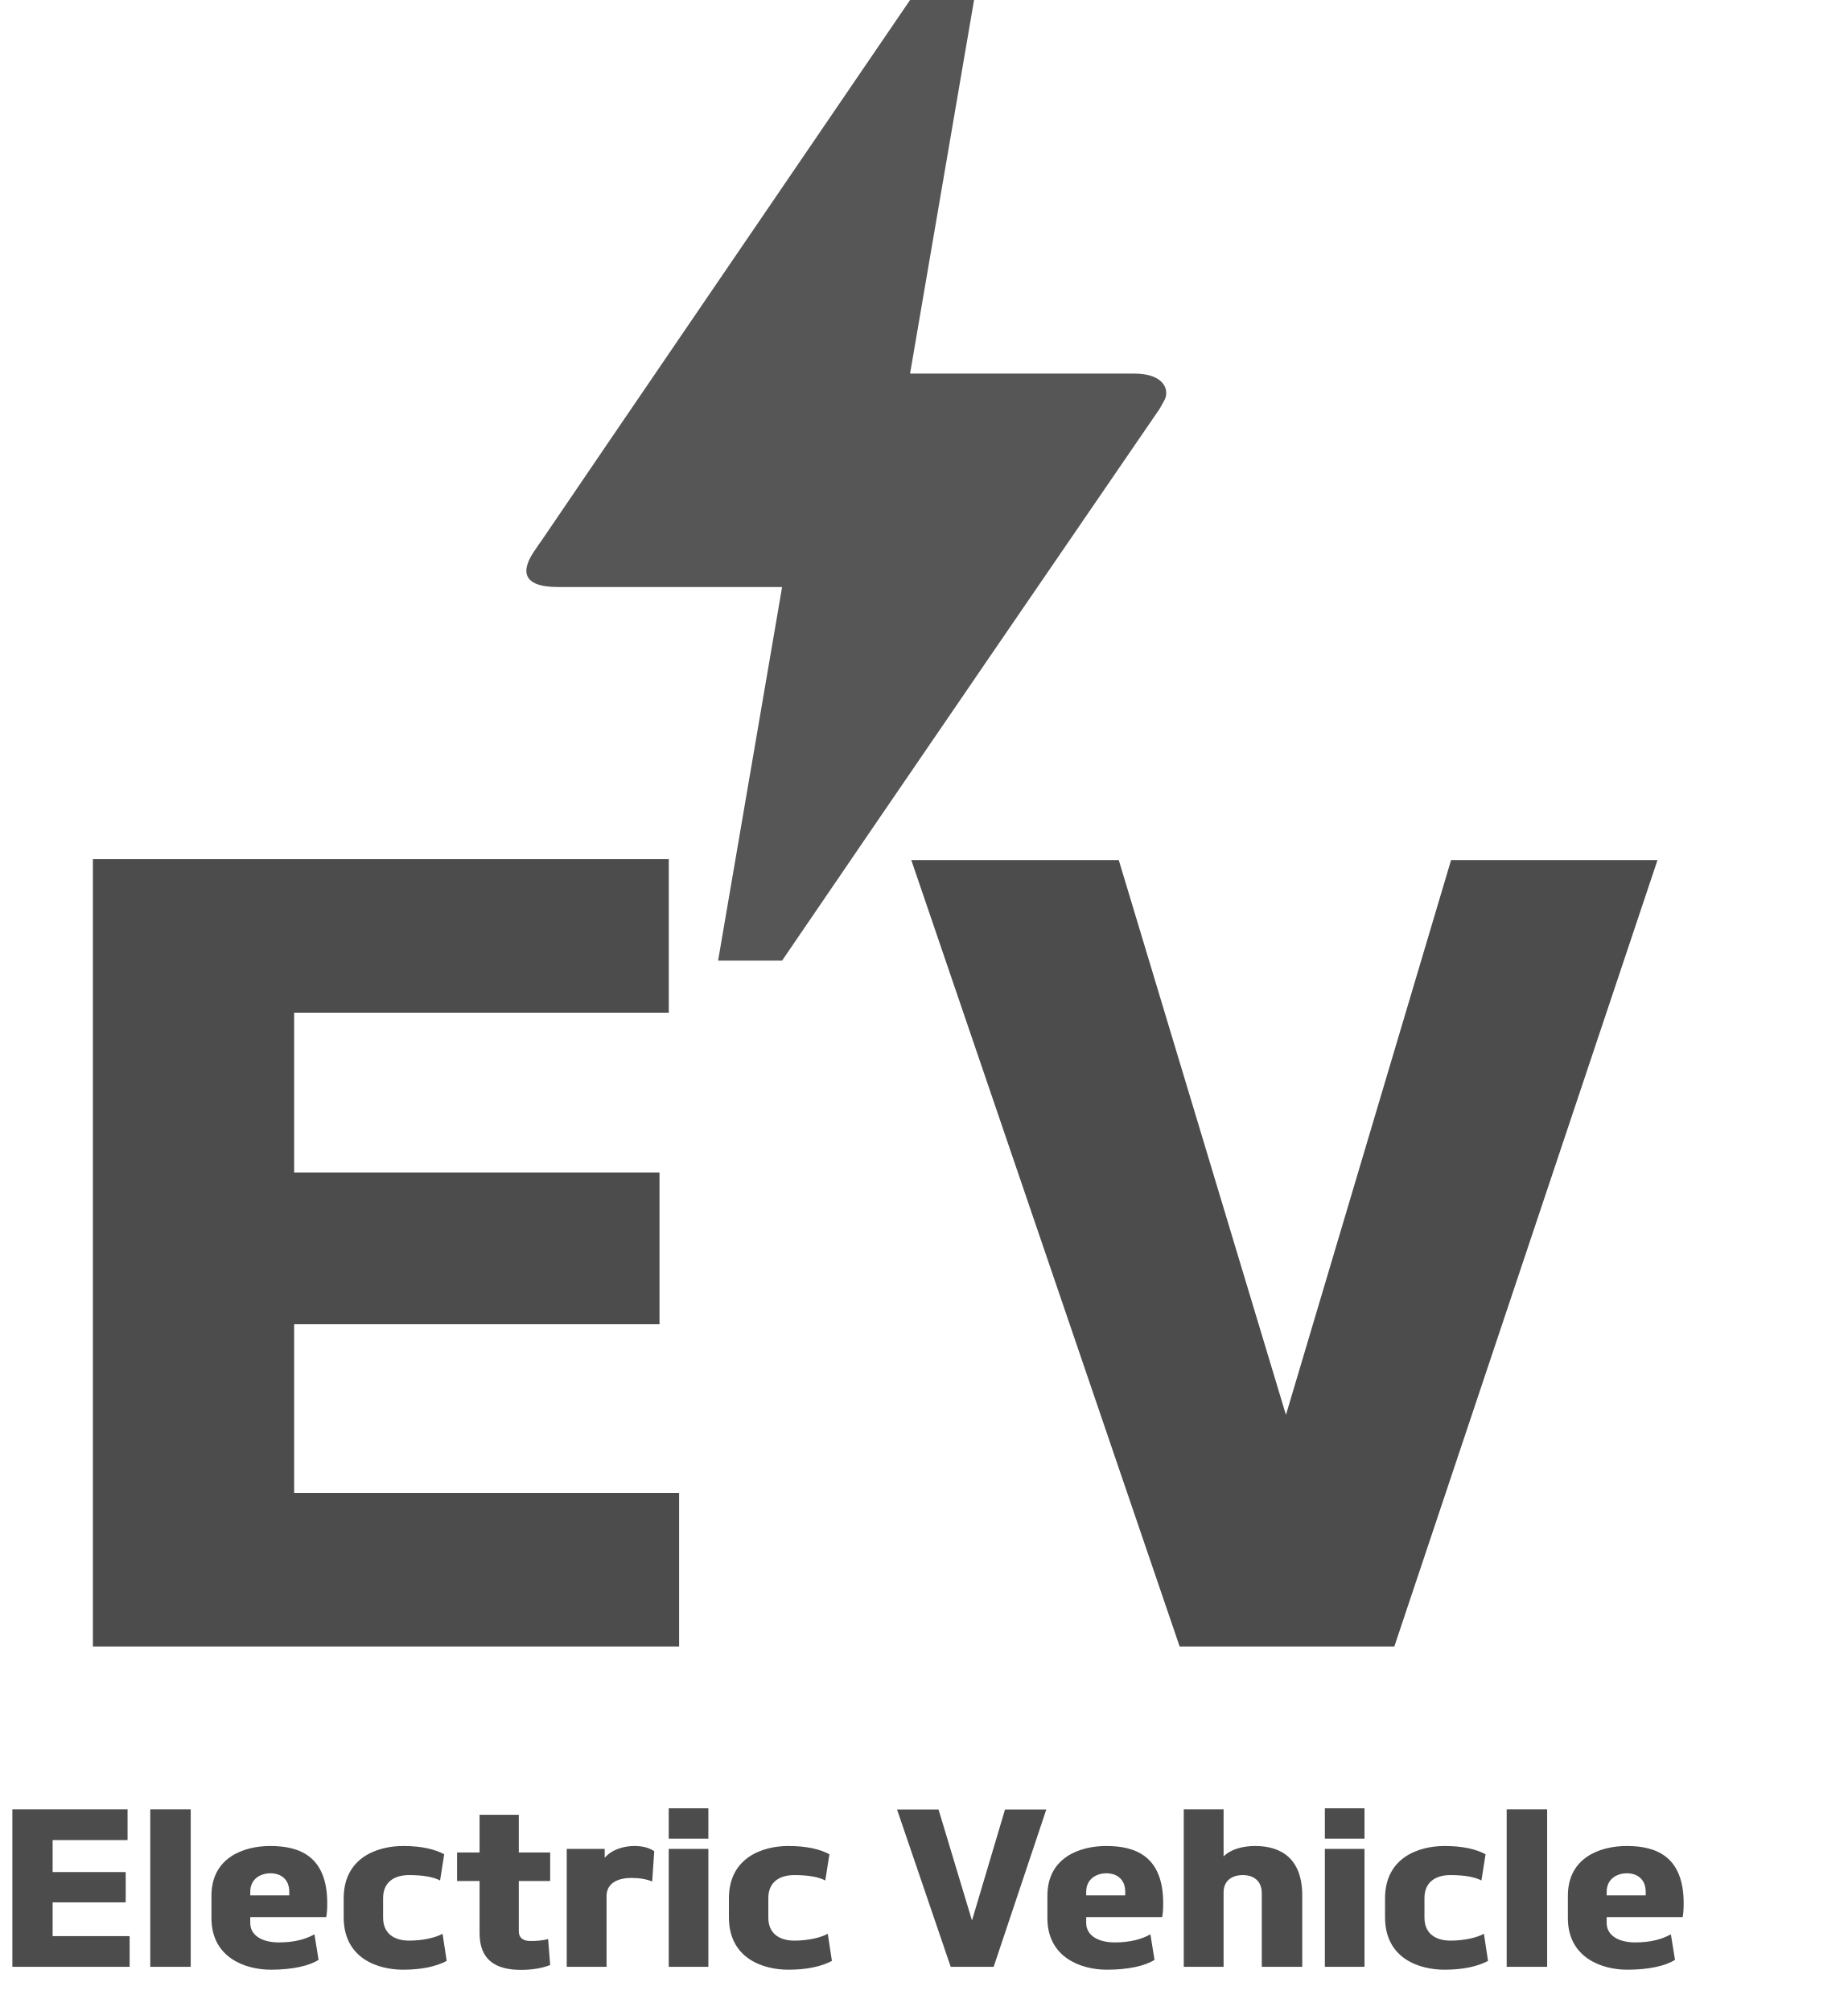
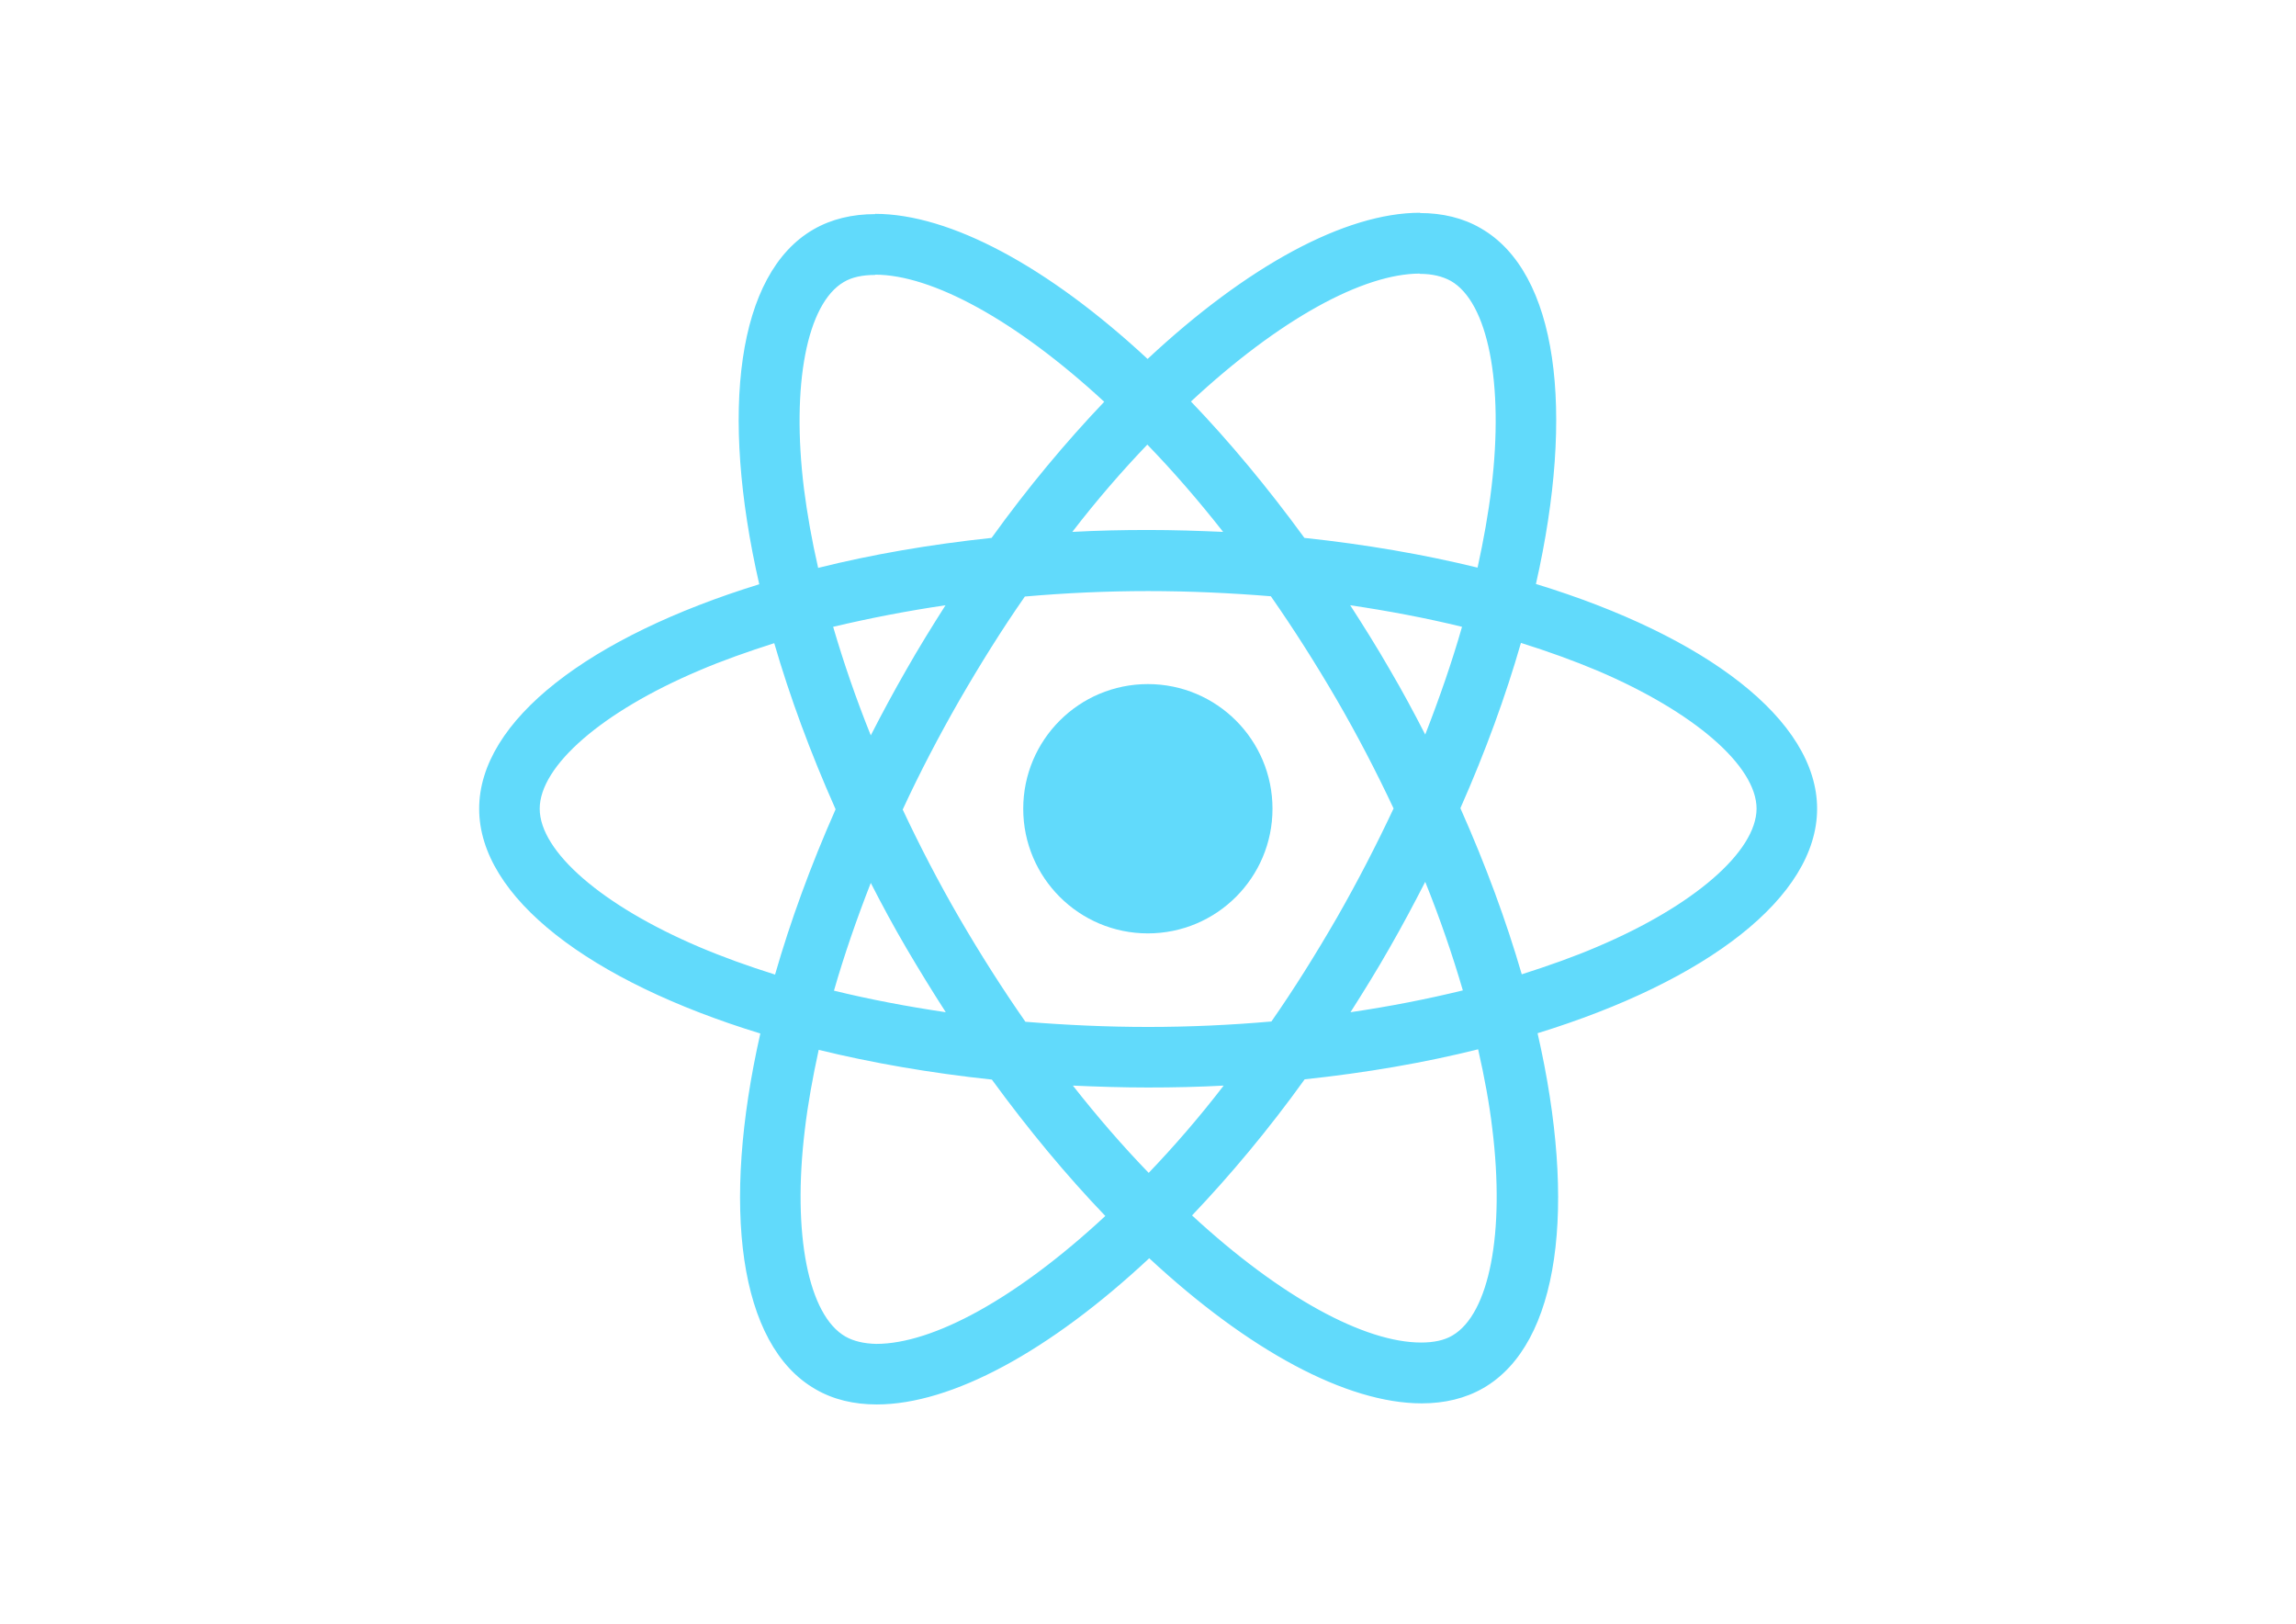
- <svg xmlns="http://www.w3.org/2000/svg" width="124" height="135" viewBox="0 0 124 135" fill="none">
-   <path d="M52.494 64.487H48.199L52.494 39.408H37.461C34.97 39.408 35.013 38.262 35.829 37.044C36.645 35.826 36.044 36.757 36.129 36.614C41.67 28.446 50.002 16.265 61.084 0H65.379L61.084 25.078H76.117C78.221 25.078 78.522 26.26 78.135 26.905L77.835 27.443C60.912 52.127 52.494 64.487 52.494 64.487Z" fill="#4C4C4C" fill-opacity="0.94" />
-   <path d="M45.582 110.531H6.235V57.676H44.889V67.982H19.743V78.71H44.266V88.895H19.743V100.225H45.582V110.531ZM86.313 94.982L97.397 57.736H111.252L93.587 110.531H79.178L61.166 57.736H75.091L86.313 94.982Z" fill="#4C4C4C" />
-   <path d="M8.701 132.035H0.831V121.464H8.562V123.525H3.533V125.671H8.438V127.708H3.533V129.974H8.701V132.035ZM12.801 132.035H10.086V121.464H12.801V132.035ZM21.896 128.696H16.797V129.094C16.797 129.913 17.573 130.396 18.723 130.396C19.748 130.396 20.524 130.179 21.106 129.853L21.383 131.565C20.773 131.963 19.637 132.228 18.183 132.228C16.451 132.228 14.193 131.408 14.193 128.768V127.262C14.193 124.694 16.368 123.923 18.141 123.923C20.067 123.923 21.965 124.574 21.965 127.768C21.965 128.214 21.937 128.491 21.896 128.696ZM18.155 125.755C17.476 125.755 16.797 126.141 16.797 126.997V127.238H19.416V126.997C19.416 126.141 18.834 125.755 18.155 125.755ZM27.058 132.228C25.354 132.228 23.068 131.468 23.068 128.708V127.442C23.068 124.682 25.354 123.923 27.058 123.923C28.333 123.923 29.206 124.152 29.815 124.477L29.538 126.237C29.095 126.008 28.416 125.876 27.46 125.876C26.449 125.876 25.714 126.358 25.714 127.418V128.732C25.714 129.793 26.449 130.275 27.46 130.275C28.347 130.275 29.192 130.094 29.705 129.817L29.982 131.637C29.303 131.999 28.333 132.228 27.058 132.228ZM34.974 132.24C33.284 132.24 32.189 131.589 32.189 129.769V126.273H30.679V124.357H32.189V121.826H34.822V124.357H36.928V126.273H34.822V129.66C34.822 130.07 35.099 130.287 35.542 130.299C35.958 130.311 36.498 130.263 36.789 130.167L36.928 131.914C36.443 132.107 35.764 132.24 34.974 132.24ZM40.713 132.035H38.039V124.116H40.588V124.718C41.059 124.152 41.891 123.923 42.569 123.923C43.123 123.923 43.553 124.031 43.913 124.272L43.775 126.309C43.387 126.141 42.902 126.068 42.389 126.068C41.35 126.068 40.754 126.49 40.713 127.213V132.035ZM47.545 123.429H44.885V121.392H47.545V123.429ZM47.545 132.035H44.885V124.116H47.545V132.035ZM52.914 132.228C51.21 132.228 48.924 131.468 48.924 128.708V127.442C48.924 124.682 51.21 123.923 52.914 123.923C54.189 123.923 55.062 124.152 55.671 124.477L55.394 126.237C54.951 126.008 54.272 125.876 53.316 125.876C52.305 125.876 51.57 126.358 51.57 127.418V128.732C51.57 129.793 52.305 130.275 53.316 130.275C54.203 130.275 55.048 130.094 55.56 129.817L55.838 131.637C55.159 131.999 54.189 132.228 52.914 132.228ZM65.24 128.925L67.456 121.476H70.227L66.694 132.035H63.812L60.21 121.476H62.995L65.24 128.925ZM78.005 128.696H72.906V129.094C72.906 129.913 73.682 130.396 74.832 130.396C75.858 130.396 76.633 130.179 77.215 129.853L77.492 131.565C76.883 131.963 75.747 132.228 74.292 132.228C72.56 132.228 70.302 131.408 70.302 128.768V127.262C70.302 124.694 72.477 123.923 74.25 123.923C76.176 123.923 78.074 124.574 78.074 127.768C78.074 128.214 78.047 128.491 78.005 128.696ZM74.264 125.755C73.585 125.755 72.906 126.141 72.906 126.997V127.238H75.525V126.997C75.525 126.141 74.943 125.755 74.264 125.755ZM82.128 132.035H79.454V121.464H82.128V124.622C82.613 124.14 83.403 123.923 84.248 123.923C85.924 123.923 87.407 124.706 87.407 127.25V132.035H84.691V127.093C84.691 126.273 84.151 125.876 83.417 125.876C82.682 125.876 82.128 126.261 82.128 127.033V132.035ZM91.585 123.429H88.925V121.392H91.585V123.429ZM91.585 132.035H88.925V124.116H91.585V132.035ZM96.954 132.228C95.25 132.228 92.964 131.468 92.964 128.708V127.442C92.964 124.682 95.25 123.923 96.954 123.923C98.229 123.923 99.102 124.152 99.711 124.477L99.434 126.237C98.991 126.008 98.312 125.876 97.356 125.876C96.344 125.876 95.61 126.358 95.61 127.418V128.732C95.61 129.793 96.344 130.275 97.356 130.275C98.243 130.275 99.088 130.094 99.6 129.817L99.877 131.637C99.199 131.999 98.229 132.228 96.954 132.228ZM103.845 132.035H101.129V121.464H103.845V132.035ZM112.939 128.696H107.841V129.094C107.841 129.913 108.616 130.396 109.766 130.396C110.792 130.396 111.567 130.179 112.149 129.853L112.426 131.565C111.817 131.963 110.681 132.228 109.226 132.228C107.494 132.228 105.236 131.408 105.236 128.768V127.262C105.236 124.694 107.411 123.923 109.184 123.923C111.11 123.923 113.008 124.574 113.008 127.768C113.008 128.214 112.981 128.491 112.939 128.696ZM109.198 125.755C108.519 125.755 107.841 126.141 107.841 126.997V127.238H110.459V126.997C110.459 126.141 109.877 125.755 109.198 125.755Z" fill="#4C4C4C" />
+ <svg xmlns="http://www.w3.org/2000/svg" viewBox="0 0 841.9 595.3">
+   <g fill="#61DAFB">
+     <path d="M666.3 296.5c0-32.5-40.7-63.3-103.1-82.4 14.4-63.6 8-114.2-20.2-130.4-6.5-3.8-14.1-5.6-22.4-5.6v22.3c4.6 0 8.3.9 11.4 2.6 13.6 7.8 19.5 37.5 14.9 75.7-1.1 9.4-2.9 19.3-5.1 29.4-19.6-4.8-41-8.5-63.5-10.9-13.5-18.5-27.5-35.3-41.6-50 32.6-30.3 63.2-46.9 84-46.9V78c-27.5 0-63.5 19.6-99.9 53.6-36.4-33.8-72.4-53.2-99.9-53.2v22.3c20.7 0 51.4 16.5 84 46.6-14 14.7-28 31.4-41.3 49.9-22.6 2.4-44 6.1-63.6 11-2.3-10-4-19.7-5.2-29-4.7-38.2 1.1-67.9 14.6-75.8 3-1.8 6.9-2.6 11.5-2.6V78.5c-8.4 0-16 1.8-22.6 5.6-28.1 16.2-34.4 66.7-19.9 130.1-62.2 19.2-102.7 49.9-102.7 82.3 0 32.5 40.7 63.3 103.1 82.4-14.4 63.6-8 114.2 20.2 130.4 6.5 3.8 14.1 5.6 22.5 5.6 27.5 0 63.5-19.6 99.9-53.6 36.4 33.8 72.4 53.2 99.9 53.2 8.4 0 16-1.8 22.6-5.6 28.1-16.2 34.4-66.7 19.9-130.1 62-19.1 102.5-49.9 102.5-82.3zm-130.2-66.7c-3.7 12.9-8.3 26.2-13.5 39.5-4.1-8-8.4-16-13.1-24-4.6-8-9.5-15.8-14.4-23.4 14.2 2.1 27.9 4.7 41 7.9zm-45.8 106.5c-7.8 13.5-15.8 26.3-24.1 38.2-14.9 1.3-30 2-45.2 2-15.1 0-30.2-.7-45-1.9-8.3-11.9-16.4-24.6-24.2-38-7.6-13.1-14.5-26.4-20.8-39.8 6.2-13.4 13.2-26.8 20.7-39.9 7.8-13.5 15.8-26.3 24.1-38.2 14.9-1.3 30-2 45.2-2 15.1 0 30.2.7 45 1.9 8.3 11.9 16.4 24.6 24.2 38 7.6 13.1 14.5 26.4 20.8 39.8-6.3 13.4-13.2 26.8-20.7 39.9zm32.3-13c5.4 13.4 10 26.8 13.8 39.8-13.1 3.2-26.9 5.9-41.2 8 4.9-7.7 9.8-15.6 14.4-23.7 4.6-8 8.9-16.1 13-24.1zM421.2 430c-9.3-9.6-18.6-20.3-27.8-32 9 .4 18.2.7 27.5.7 9.4 0 18.7-.2 27.8-.7-9 11.7-18.3 22.4-27.5 32zm-74.4-58.9c-14.2-2.1-27.9-4.7-41-7.9 3.7-12.9 8.3-26.2 13.5-39.5 4.1 8 8.4 16 13.1 24 4.7 8 9.5 15.8 14.4 23.4zM420.7 163c9.3 9.6 18.6 20.3 27.8 32-9-.4-18.2-.7-27.5-.7-9.4 0-18.7.2-27.8.7 9-11.7 18.3-22.4 27.5-32zm-74 58.9c-4.9 7.7-9.8 15.6-14.4 23.7-4.6 8-8.9 16-13 24-5.4-13.4-10-26.8-13.8-39.8 13.1-3.1 26.9-5.8 41.2-7.9zm-90.5 125.2c-35.4-15.1-58.3-34.9-58.3-50.6 0-15.7 22.9-35.6 58.3-50.6 8.6-3.7 18-7 27.7-10.1 5.7 19.6 13.2 40 22.5 60.9-9.2 20.8-16.6 41.1-22.2 60.6-9.9-3.1-19.3-6.5-28-10.2zM310 490c-13.6-7.8-19.5-37.5-14.9-75.7 1.1-9.4 2.9-19.3 5.1-29.4 19.6 4.8 41 8.5 63.5 10.9 13.5 18.5 27.5 35.3 41.6 50-32.6 30.3-63.2 46.9-84 46.9-4.5-.1-8.3-1-11.3-2.7zm237.2-76.2c4.7 38.2-1.1 67.9-14.6 75.8-3 1.8-6.9 2.6-11.5 2.6-20.7 0-51.4-16.5-84-46.6 14-14.7 28-31.4 41.3-49.9 22.6-2.4 44-6.1 63.6-11 2.3 10.1 4.1 19.8 5.2 29.1zm38.5-66.7c-8.6 3.7-18 7-27.7 10.1-5.7-19.6-13.2-40-22.5-60.9 9.2-20.8 16.6-41.1 22.2-60.6 9.9 3.1 19.3 6.5 28.1 10.2 35.4 15.1 58.3 34.9 58.3 50.6-.1 15.7-23 35.6-58.4 50.6zM320.8 78.4z" />
+     <circle cx="420.9" cy="296.5" r="45.7" />
+     <path d="M520.5 78.1z" />
+   </g>
</svg>
